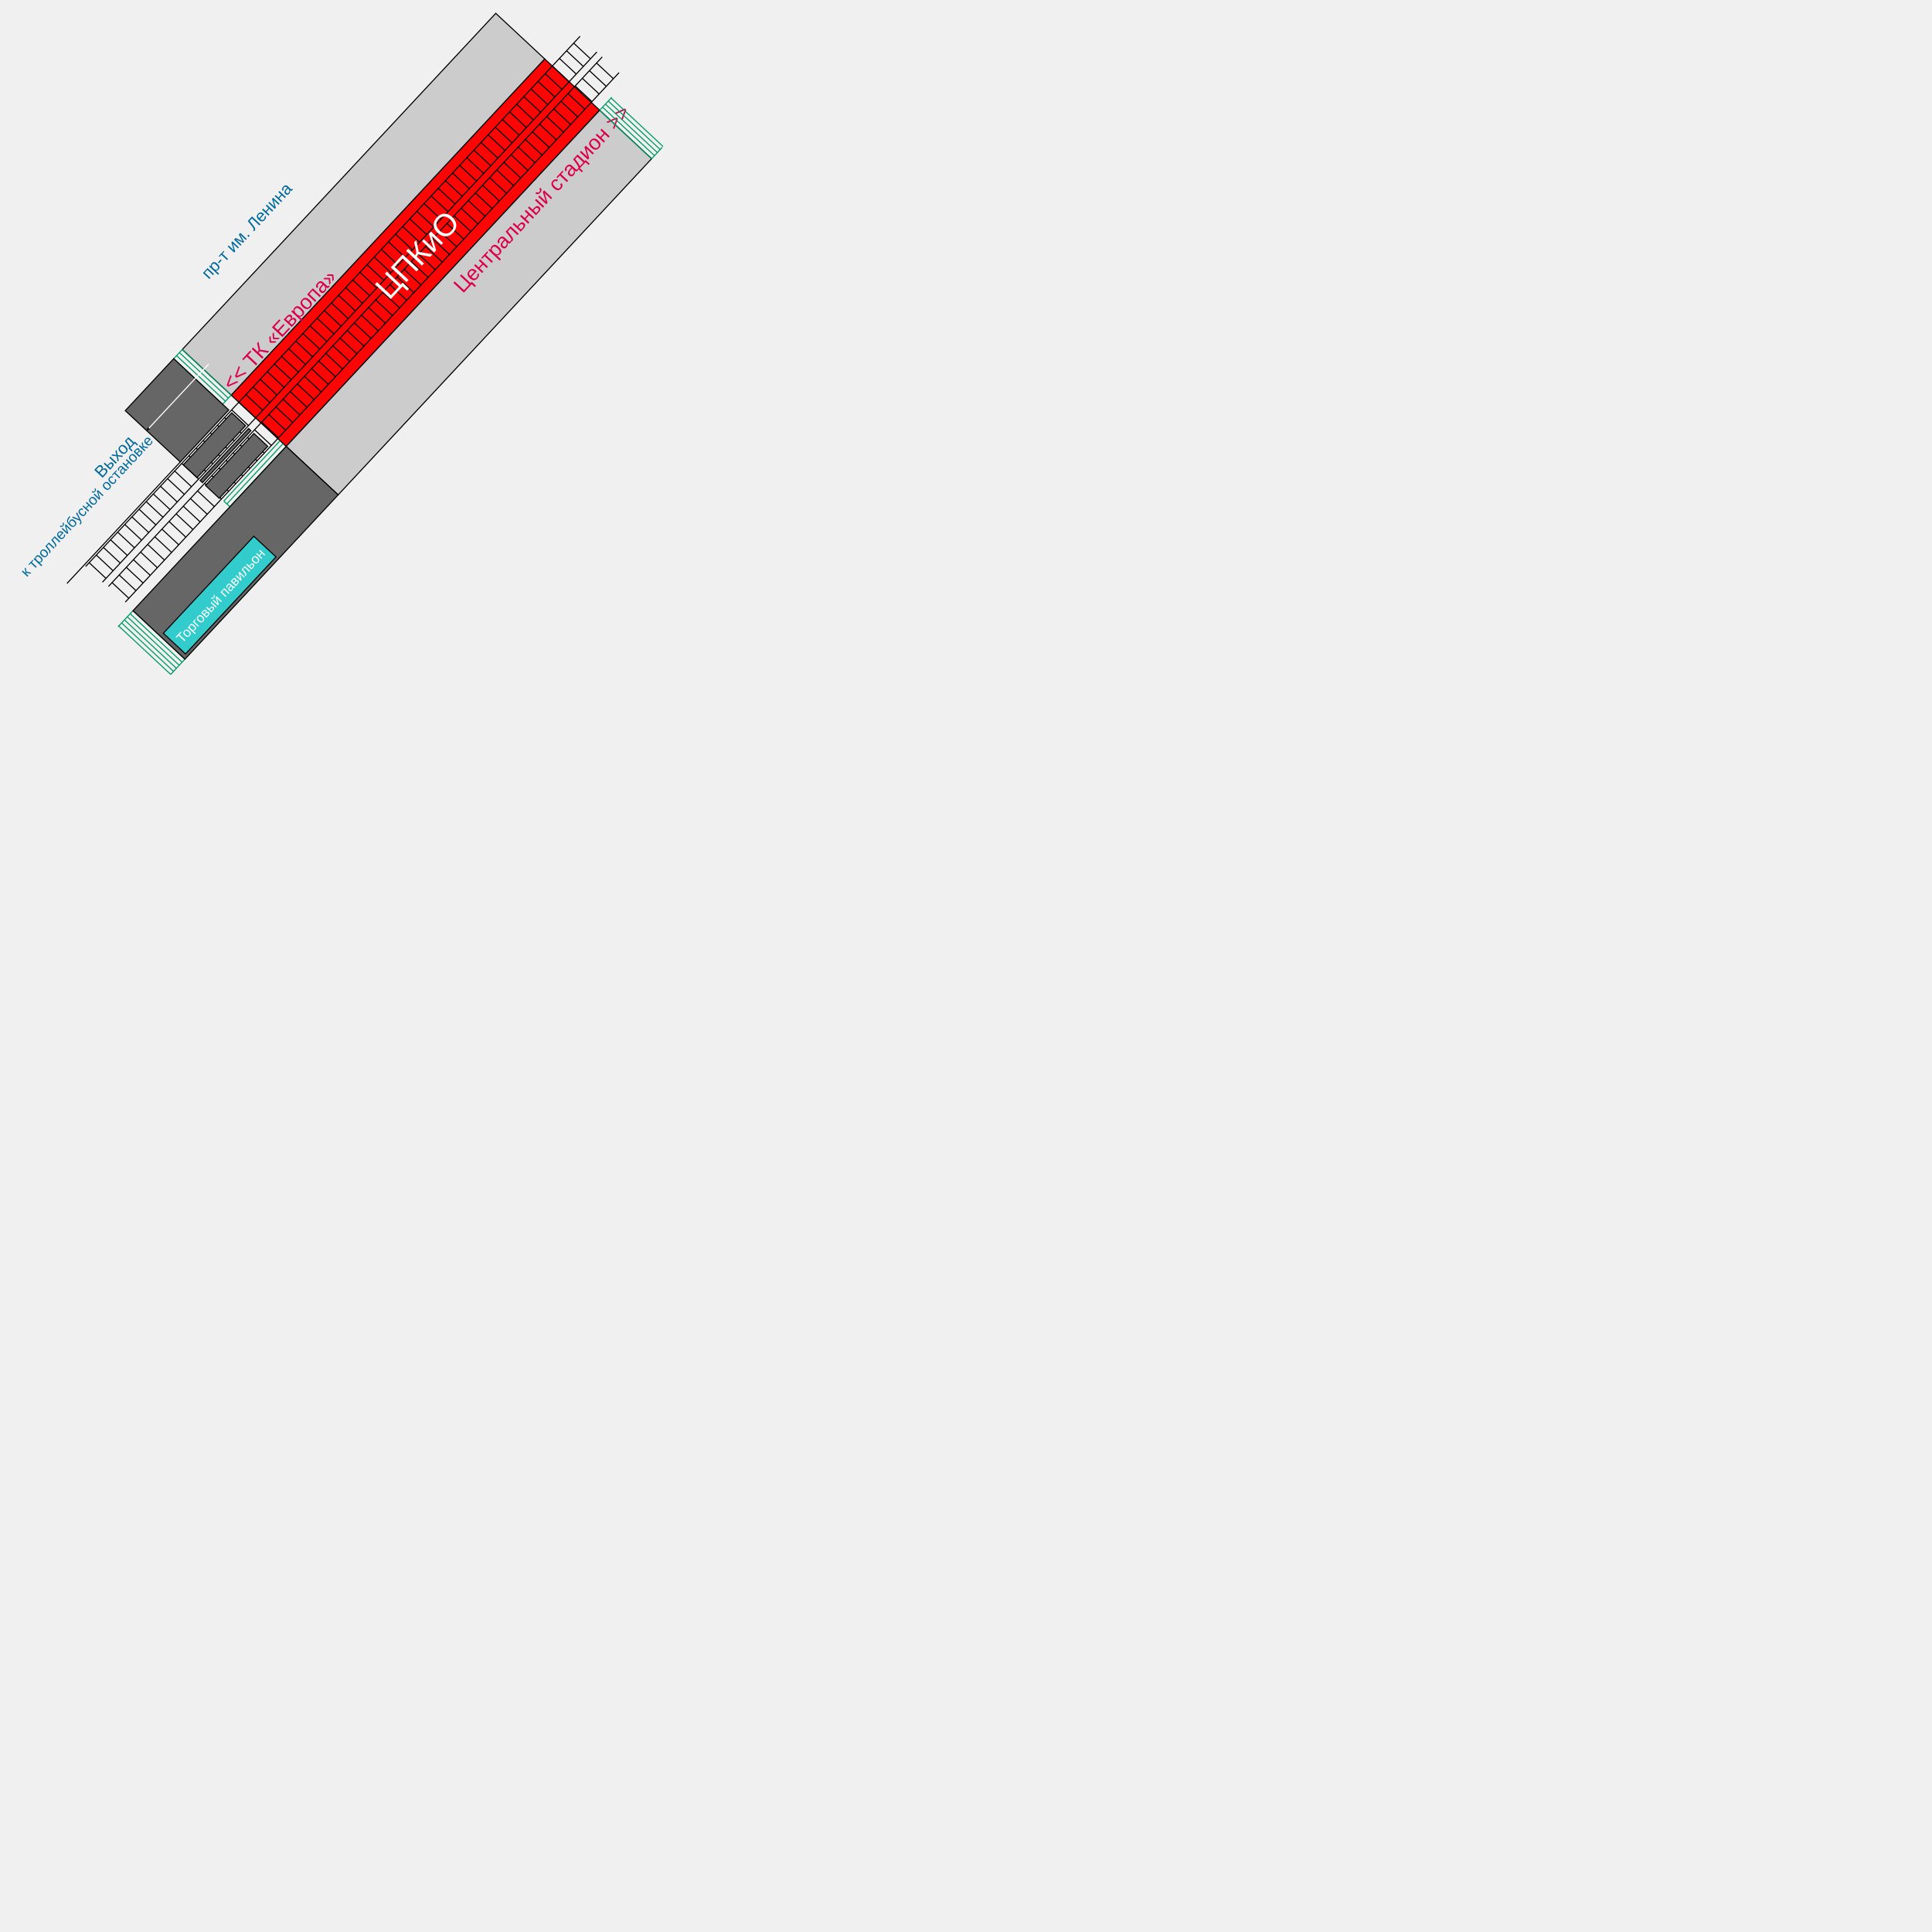
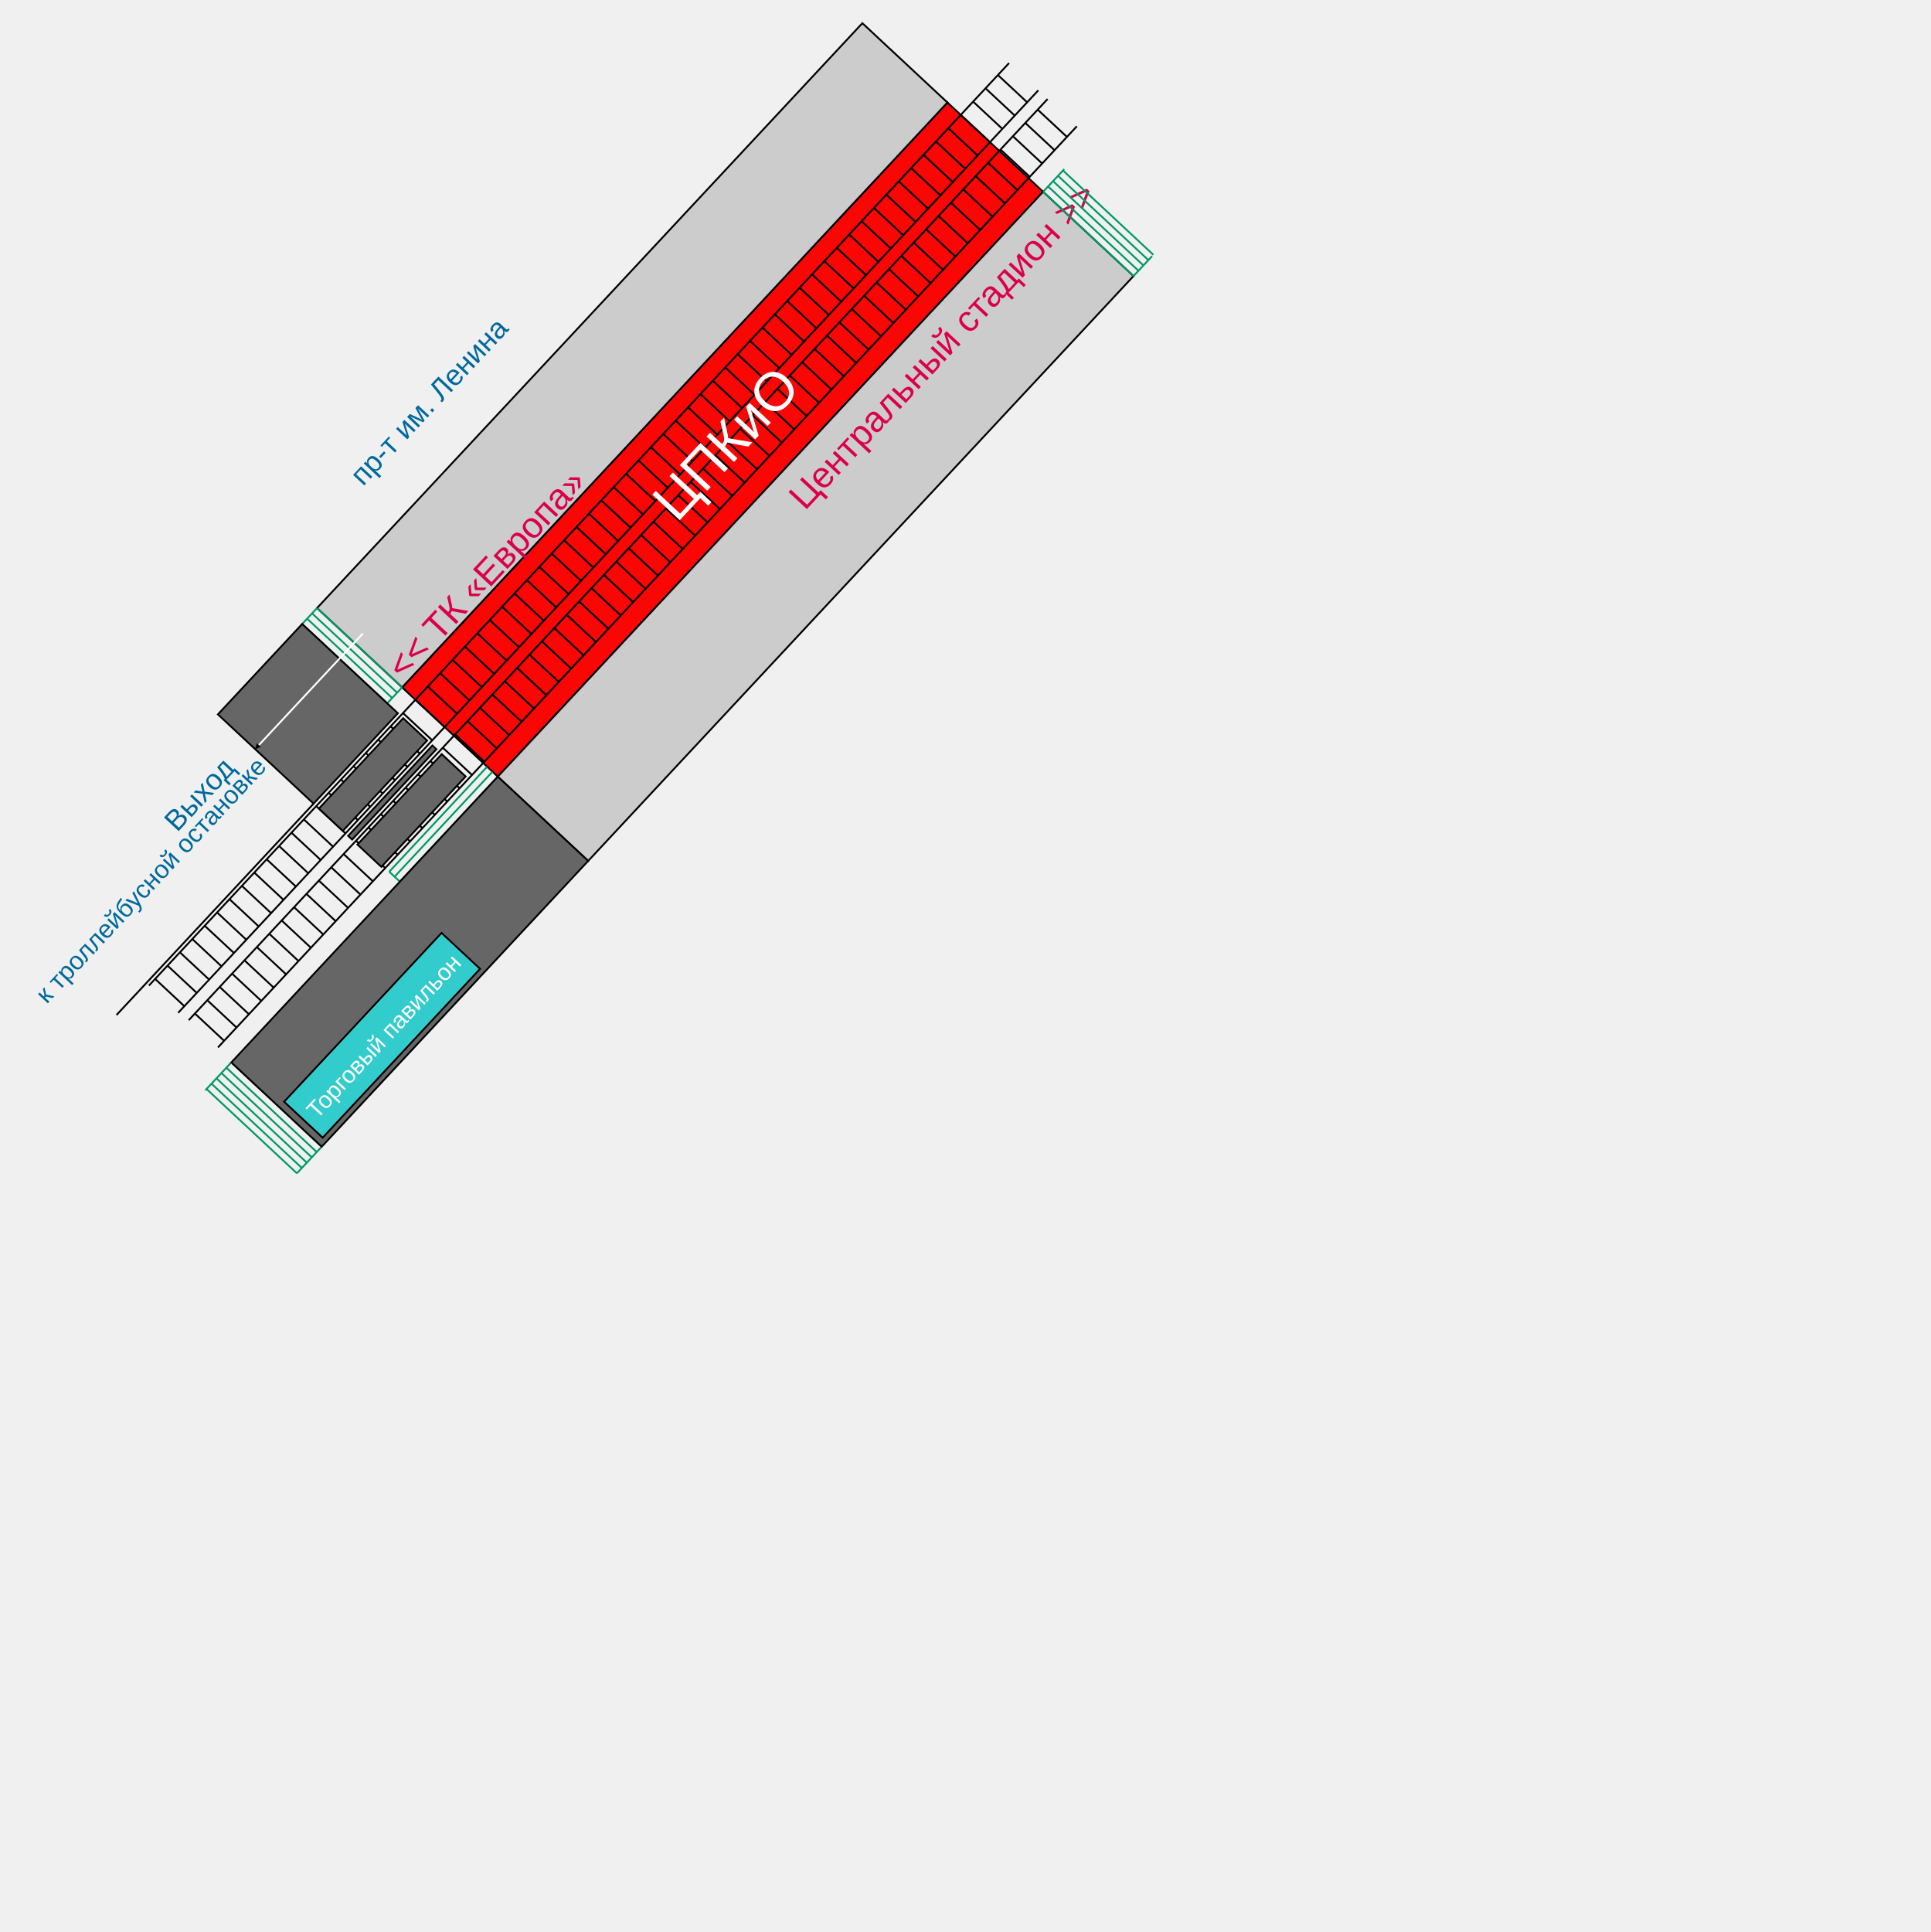
<svg xmlns="http://www.w3.org/2000/svg" baseProfile="full" height="100%" version="1.1" width="100%">
  <defs>
-     <marker id="id66" markerHeight="3" markerUnits="strokeWidth" markerWidth="4" orient="auto" refX="0" refY="5" viewBox="0,0,10,10">
+     <marker id="id534" markerHeight="3" markerUnits="strokeWidth" markerWidth="4" orient="auto" refX="0" refY="5" viewBox="0,0,10,10">
      <path d="M 0 0 L 10 5 L 0 10 z" />
    </marker>
  </defs>
-   <g transform="scale(0.5) rotate(-47.0,325,330)">
-     <rect fill="none" height="660" stroke="none" width="650" x="0" y="0" />
-     <polyline fill="none" points="-20,295 139,295" stroke="#000000" stroke-width="1" />
-     <polygon fill="#FB0505" points="659,359 219,359 219,287 659,287" stroke="#000000" stroke-width="1" />
-     <polygon fill="#CCCCCC" points="219,223 219,287 659,287 659,223" stroke="#000000" stroke-width="1" />
-     <polygon fill="#CCCCCC" points="219,359 659,359 659,427 219,427" stroke="#000000" stroke-width="1" />
-     <line stroke="#000000" stroke-width="1" x1="5" x2="698" y1="326" y2="326" />
-     <line stroke="#000000" stroke-width="1" x1="5" x2="698" y1="348" y2="348" />
-     <line stroke="#000000" stroke-width="1" x1="10" x2="10" y1="326.0" y2="348.0" />
-     <line stroke="#000000" stroke-width="1" x1="20" x2="20" y1="326.0" y2="348.0" />
-     <line stroke="#000000" stroke-width="1" x1="30" x2="30" y1="326.0" y2="348.0" />
-     <line stroke="#000000" stroke-width="1" x1="40" x2="40" y1="326.0" y2="348.0" />
-     <line stroke="#000000" stroke-width="1" x1="50" x2="50" y1="326.0" y2="348.0" />
-     <line stroke="#000000" stroke-width="1" x1="60" x2="60" y1="326.0" y2="348.0" />
-     <line stroke="#000000" stroke-width="1" x1="70" x2="70" y1="326.0" y2="348.0" />
-     <line stroke="#000000" stroke-width="1" x1="80" x2="80" y1="326.0" y2="348.0" />
-     <line stroke="#000000" stroke-width="1" x1="90" x2="90" y1="326.0" y2="348.0" />
-     <line stroke="#000000" stroke-width="1" x1="100" x2="100" y1="326.0" y2="348.0" />
-     <line stroke="#000000" stroke-width="1" x1="110" x2="110" y1="326.0" y2="348.0" />
-     <line stroke="#000000" stroke-width="1" x1="120" x2="120" y1="326.0" y2="348.0" />
-     <line stroke="#000000" stroke-width="1" x1="130" x2="130" y1="326.0" y2="348.0" />
-     <line stroke="#000000" stroke-width="1" x1="140" x2="140" y1="326.0" y2="348.0" />
-     <line stroke="#000000" stroke-width="1" x1="150" x2="150" y1="326.0" y2="348.0" />
-     <line stroke="#000000" stroke-width="1" x1="160" x2="160" y1="326.0" y2="348.0" />
-     <line stroke="#000000" stroke-width="1" x1="170" x2="170" y1="326.0" y2="348.0" />
-     <line stroke="#000000" stroke-width="1" x1="180" x2="180" y1="326.0" y2="348.0" />
-     <line stroke="#000000" stroke-width="1" x1="190" x2="190" y1="326.0" y2="348.0" />
-     <line stroke="#000000" stroke-width="1" x1="200" x2="200" y1="326.0" y2="348.0" />
-     <line stroke="#000000" stroke-width="1" x1="210" x2="210" y1="326.0" y2="348.0" />
-     <line stroke="#000000" stroke-width="1" x1="220" x2="220" y1="326.0" y2="348.0" />
-     <line stroke="#000000" stroke-width="1" x1="230" x2="230" y1="326.0" y2="348.0" />
-     <line stroke="#000000" stroke-width="1" x1="240" x2="240" y1="326.0" y2="348.0" />
-     <line stroke="#000000" stroke-width="1" x1="250" x2="250" y1="326.0" y2="348.0" />
-     <line stroke="#000000" stroke-width="1" x1="260" x2="260" y1="326.0" y2="348.0" />
-     <line stroke="#000000" stroke-width="1" x1="270" x2="270" y1="326.0" y2="348.0" />
-     <line stroke="#000000" stroke-width="1" x1="280" x2="280" y1="326.0" y2="348.0" />
-     <line stroke="#000000" stroke-width="1" x1="290" x2="290" y1="326.0" y2="348.0" />
-     <line stroke="#000000" stroke-width="1" x1="300" x2="300" y1="326.0" y2="348.0" />
-     <line stroke="#000000" stroke-width="1" x1="310" x2="310" y1="326.0" y2="348.0" />
-     <line stroke="#000000" stroke-width="1" x1="320" x2="320" y1="326.0" y2="348.0" />
-     <line stroke="#000000" stroke-width="1" x1="330" x2="330" y1="326.0" y2="348.0" />
-     <line stroke="#000000" stroke-width="1" x1="340" x2="340" y1="326.0" y2="348.0" />
-     <line stroke="#000000" stroke-width="1" x1="350" x2="350" y1="326.0" y2="348.0" />
-     <line stroke="#000000" stroke-width="1" x1="360" x2="360" y1="326.0" y2="348.0" />
-     <line stroke="#000000" stroke-width="1" x1="370" x2="370" y1="326.0" y2="348.0" />
-     <line stroke="#000000" stroke-width="1" x1="380" x2="380" y1="326.0" y2="348.0" />
-     <line stroke="#000000" stroke-width="1" x1="390" x2="390" y1="326.0" y2="348.0" />
-     <line stroke="#000000" stroke-width="1" x1="400" x2="400" y1="326.0" y2="348.0" />
-     <line stroke="#000000" stroke-width="1" x1="410" x2="410" y1="326.0" y2="348.0" />
-     <line stroke="#000000" stroke-width="1" x1="420" x2="420" y1="326.0" y2="348.0" />
-     <line stroke="#000000" stroke-width="1" x1="430" x2="430" y1="326.0" y2="348.0" />
-     <line stroke="#000000" stroke-width="1" x1="440" x2="440" y1="326.0" y2="348.0" />
-     <line stroke="#000000" stroke-width="1" x1="450" x2="450" y1="326.0" y2="348.0" />
-     <line stroke="#000000" stroke-width="1" x1="460" x2="460" y1="326.0" y2="348.0" />
-     <line stroke="#000000" stroke-width="1" x1="470" x2="470" y1="326.0" y2="348.0" />
-     <line stroke="#000000" stroke-width="1" x1="480" x2="480" y1="326.0" y2="348.0" />
-     <line stroke="#000000" stroke-width="1" x1="490" x2="490" y1="326.0" y2="348.0" />
-     <line stroke="#000000" stroke-width="1" x1="500" x2="500" y1="326.0" y2="348.0" />
-     <line stroke="#000000" stroke-width="1" x1="510" x2="510" y1="326.0" y2="348.0" />
-     <line stroke="#000000" stroke-width="1" x1="520" x2="520" y1="326.0" y2="348.0" />
-     <line stroke="#000000" stroke-width="1" x1="530" x2="530" y1="326.0" y2="348.0" />
-     <line stroke="#000000" stroke-width="1" x1="540" x2="540" y1="326.0" y2="348.0" />
-     <line stroke="#000000" stroke-width="1" x1="550" x2="550" y1="326.0" y2="348.0" />
-     <line stroke="#000000" stroke-width="1" x1="560" x2="560" y1="326.0" y2="348.0" />
-     <line stroke="#000000" stroke-width="1" x1="570" x2="570" y1="326.0" y2="348.0" />
-     <line stroke="#000000" stroke-width="1" x1="580" x2="580" y1="326.0" y2="348.0" />
-     <line stroke="#000000" stroke-width="1" x1="590" x2="590" y1="326.0" y2="348.0" />
-     <line stroke="#000000" stroke-width="1" x1="600" x2="600" y1="326.0" y2="348.0" />
-     <line stroke="#000000" stroke-width="1" x1="610" x2="610" y1="326.0" y2="348.0" />
-     <line stroke="#000000" stroke-width="1" x1="620" x2="620" y1="326.0" y2="348.0" />
-     <line stroke="#000000" stroke-width="1" x1="630" x2="630" y1="326.0" y2="348.0" />
-     <line stroke="#000000" stroke-width="1" x1="640" x2="640" y1="326.0" y2="348.0" />
-     <line stroke="#000000" stroke-width="1" x1="650" x2="650" y1="326.0" y2="348.0" />
-     <line stroke="#000000" stroke-width="1" x1="660" x2="660" y1="326.0" y2="348.0" />
-     <line stroke="#000000" stroke-width="1" x1="670" x2="670" y1="326.0" y2="348.0" />
-     <line stroke="#000000" stroke-width="1" x1="680" x2="680" y1="326.0" y2="348.0" />
-     <line stroke="#000000" stroke-width="1" x1="690" x2="690" y1="326.0" y2="348.0" />
-     <line stroke="#000000" stroke-width="1" x1="4" x2="698" y1="297" y2="297" />
-     <line stroke="#000000" stroke-width="1" x1="4" x2="698" y1="319" y2="319" />
-     <line stroke="#000000" stroke-width="1" x1="9" x2="9" y1="297.0" y2="319.0" />
-     <line stroke="#000000" stroke-width="1" x1="19" x2="19" y1="297.0" y2="319.0" />
-     <line stroke="#000000" stroke-width="1" x1="29" x2="29" y1="297.0" y2="319.0" />
-     <line stroke="#000000" stroke-width="1" x1="39" x2="39" y1="297.0" y2="319.0" />
-     <line stroke="#000000" stroke-width="1" x1="49" x2="49" y1="297.0" y2="319.0" />
-     <line stroke="#000000" stroke-width="1" x1="59" x2="59" y1="297.0" y2="319.0" />
-     <line stroke="#000000" stroke-width="1" x1="69" x2="69" y1="297.0" y2="319.0" />
-     <line stroke="#000000" stroke-width="1" x1="79" x2="79" y1="297.0" y2="319.0" />
-     <line stroke="#000000" stroke-width="1" x1="89" x2="89" y1="297.0" y2="319.0" />
-     <line stroke="#000000" stroke-width="1" x1="99" x2="99" y1="297.0" y2="319.0" />
-     <line stroke="#000000" stroke-width="1" x1="109" x2="109" y1="297.0" y2="319.0" />
-     <line stroke="#000000" stroke-width="1" x1="119" x2="119" y1="297.0" y2="319.0" />
-     <line stroke="#000000" stroke-width="1" x1="129" x2="129" y1="297.0" y2="319.0" />
-     <line stroke="#000000" stroke-width="1" x1="139" x2="139" y1="297.0" y2="319.0" />
-     <line stroke="#000000" stroke-width="1" x1="149" x2="149" y1="297.0" y2="319.0" />
-     <line stroke="#000000" stroke-width="1" x1="159" x2="159" y1="297.0" y2="319.0" />
-     <line stroke="#000000" stroke-width="1" x1="169" x2="169" y1="297.0" y2="319.0" />
-     <line stroke="#000000" stroke-width="1" x1="179" x2="179" y1="297.0" y2="319.0" />
-     <line stroke="#000000" stroke-width="1" x1="189" x2="189" y1="297.0" y2="319.0" />
-     <line stroke="#000000" stroke-width="1" x1="199" x2="199" y1="297.0" y2="319.0" />
-     <line stroke="#000000" stroke-width="1" x1="209" x2="209" y1="297.0" y2="319.0" />
-     <line stroke="#000000" stroke-width="1" x1="219" x2="219" y1="297.0" y2="319.0" />
-     <line stroke="#000000" stroke-width="1" x1="229" x2="229" y1="297.0" y2="319.0" />
-     <line stroke="#000000" stroke-width="1" x1="239" x2="239" y1="297.0" y2="319.0" />
-     <line stroke="#000000" stroke-width="1" x1="249" x2="249" y1="297.0" y2="319.0" />
-     <line stroke="#000000" stroke-width="1" x1="259" x2="259" y1="297.0" y2="319.0" />
-     <line stroke="#000000" stroke-width="1" x1="269" x2="269" y1="297.0" y2="319.0" />
-     <line stroke="#000000" stroke-width="1" x1="279" x2="279" y1="297.0" y2="319.0" />
-     <line stroke="#000000" stroke-width="1" x1="289" x2="289" y1="297.0" y2="319.0" />
-     <line stroke="#000000" stroke-width="1" x1="299" x2="299" y1="297.0" y2="319.0" />
-     <line stroke="#000000" stroke-width="1" x1="309" x2="309" y1="297.0" y2="319.0" />
-     <line stroke="#000000" stroke-width="1" x1="319" x2="319" y1="297.0" y2="319.0" />
-     <line stroke="#000000" stroke-width="1" x1="329" x2="329" y1="297.0" y2="319.0" />
-     <line stroke="#000000" stroke-width="1" x1="339" x2="339" y1="297.0" y2="319.0" />
-     <line stroke="#000000" stroke-width="1" x1="349" x2="349" y1="297.0" y2="319.0" />
-     <line stroke="#000000" stroke-width="1" x1="359" x2="359" y1="297.0" y2="319.0" />
-     <line stroke="#000000" stroke-width="1" x1="369" x2="369" y1="297.0" y2="319.0" />
-     <line stroke="#000000" stroke-width="1" x1="379" x2="379" y1="297.0" y2="319.0" />
-     <line stroke="#000000" stroke-width="1" x1="389" x2="389" y1="297.0" y2="319.0" />
-     <line stroke="#000000" stroke-width="1" x1="399" x2="399" y1="297.0" y2="319.0" />
-     <line stroke="#000000" stroke-width="1" x1="409" x2="409" y1="297.0" y2="319.0" />
-     <line stroke="#000000" stroke-width="1" x1="419" x2="419" y1="297.0" y2="319.0" />
-     <line stroke="#000000" stroke-width="1" x1="429" x2="429" y1="297.0" y2="319.0" />
-     <line stroke="#000000" stroke-width="1" x1="439" x2="439" y1="297.0" y2="319.0" />
-     <line stroke="#000000" stroke-width="1" x1="449" x2="449" y1="297.0" y2="319.0" />
-     <line stroke="#000000" stroke-width="1" x1="459" x2="459" y1="297.0" y2="319.0" />
-     <line stroke="#000000" stroke-width="1" x1="469" x2="469" y1="297.0" y2="319.0" />
-     <line stroke="#000000" stroke-width="1" x1="479" x2="479" y1="297.0" y2="319.0" />
-     <line stroke="#000000" stroke-width="1" x1="489" x2="489" y1="297.0" y2="319.0" />
-     <line stroke="#000000" stroke-width="1" x1="499" x2="499" y1="297.0" y2="319.0" />
-     <line stroke="#000000" stroke-width="1" x1="509" x2="509" y1="297.0" y2="319.0" />
-     <line stroke="#000000" stroke-width="1" x1="519" x2="519" y1="297.0" y2="319.0" />
-     <line stroke="#000000" stroke-width="1" x1="529" x2="529" y1="297.0" y2="319.0" />
-     <line stroke="#000000" stroke-width="1" x1="539" x2="539" y1="297.0" y2="319.0" />
-     <line stroke="#000000" stroke-width="1" x1="549" x2="549" y1="297.0" y2="319.0" />
-     <line stroke="#000000" stroke-width="1" x1="559" x2="559" y1="297.0" y2="319.0" />
-     <line stroke="#000000" stroke-width="1" x1="569" x2="569" y1="297.0" y2="319.0" />
-     <line stroke="#000000" stroke-width="1" x1="579" x2="579" y1="297.0" y2="319.0" />
-     <line stroke="#000000" stroke-width="1" x1="589" x2="589" y1="297.0" y2="319.0" />
-     <line stroke="#000000" stroke-width="1" x1="599" x2="599" y1="297.0" y2="319.0" />
-     <line stroke="#000000" stroke-width="1" x1="609" x2="609" y1="297.0" y2="319.0" />
-     <line stroke="#000000" stroke-width="1" x1="619" x2="619" y1="297.0" y2="319.0" />
-     <line stroke="#000000" stroke-width="1" x1="629" x2="629" y1="297.0" y2="319.0" />
-     <line stroke="#000000" stroke-width="1" x1="639" x2="639" y1="297.0" y2="319.0" />
-     <line stroke="#000000" stroke-width="1" x1="649" x2="649" y1="297.0" y2="319.0" />
-     <line stroke="#000000" stroke-width="1" x1="659" x2="659" y1="297.0" y2="319.0" />
-     <line stroke="#000000" stroke-width="1" x1="669" x2="669" y1="297.0" y2="319.0" />
-     <line stroke="#000000" stroke-width="1" x1="679" x2="679" y1="297.0" y2="319.0" />
-     <line stroke="#000000" stroke-width="1" x1="689" x2="689" y1="297.0" y2="319.0" />
-     <text fill="#DC004B" font-family="Arial" font-size="20" stroke="none" x="441" y="383.0">Центральный стадион &gt;&gt;</text>
-     <text fill="#DC004B" font-family="Arial" font-size="20" stroke="none" x="222" y="285.0">&lt;&lt; ТК «Европа»</text>
-     <text fill="#FFFFFF" font-family="Arial" font-size="30" stroke="none" x="388" y="336.0">ЦПКиО</text>
-     <line stroke="#009966" stroke-width="1" x1="219" x2="219" y1="223" y2="287" />
-     <line stroke="#009966" stroke-width="1" x1="215" x2="215" y1="223" y2="287" />
-     <line stroke="#009966" stroke-width="1" x1="211" x2="211" y1="223" y2="287" />
-     <line stroke="#009966" stroke-width="1" x1="207" x2="207" y1="223" y2="287" />
-     <line stroke="#009966" stroke-width="1" x1="219" x2="140" y1="359" y2="359" />
-     <line stroke="#009966" stroke-width="1" x1="219" x2="140" y1="355" y2="355" />
-     <line stroke="#009966" stroke-width="1" x1="219" x2="140" y1="351" y2="351" />
-     <line stroke="#009966" stroke-width="1" x1="4" x2="4" y1="359" y2="427" />
-     <line stroke="#009966" stroke-width="1" x1="0" x2="0" y1="359" y2="427" />
-     <line stroke="#009966" stroke-width="1" x1="-4" x2="-4" y1="359" y2="427" />
-     <line stroke="#009966" stroke-width="1" x1="-8" x2="-8" y1="359" y2="427" />
-     <line stroke="#009966" stroke-width="1" x1="-12" x2="-12" y1="359" y2="427" />
-     <line stroke="#009966" stroke-width="1" x1="-16" x2="-16" y1="359" y2="427" />
-     <line stroke="#009966" stroke-width="1" x1="659" x2="659" y1="359" y2="427" />
-     <line stroke="#009966" stroke-width="1" x1="663" x2="663" y1="359" y2="427" />
-     <line stroke="#009966" stroke-width="1" x1="667" x2="667" y1="359" y2="427" />
-     <line stroke="#009966" stroke-width="1" x1="671" x2="671" y1="359" y2="427" />
-     <line stroke="#009966" stroke-width="1" x1="675" x2="675" y1="359" y2="427" />
-     <polyline fill="none" points="207,223 219,223" stroke="#009966" stroke-width="1" />
-     <polyline fill="none" points="207,287 219,287" stroke="#009966" stroke-width="1" />
-     <polyline fill="none" points="140,359 140,351" stroke="#009966" stroke-width="1" />
-     <polyline fill="none" points="-17,359 4,359" stroke="#009966" stroke-width="1" />
-     <polyline fill="none" points="-16,427 4,427" stroke="#009966" stroke-width="1" />
-     <polyline fill="none" points="659,359 676,359" stroke="#009966" stroke-width="1" />
-     <polyline fill="none" points="659,427 674,427" stroke="#009966" stroke-width="1" />
-     <polygon fill="#666666" points="207,295 139,295 139,223 207,223" stroke="#000000" stroke-width="1" />
-     <polygon fill="#666666" points="207,299 139,299 139,317 207,317" stroke="#000000" stroke-width="1" />
-     <polygon fill="#666666" points="207,324 139,324 139,321 207,321" stroke="#000000" stroke-width="1" />
-     <polygon fill="#666666" points="207,328 207,346 139,346 139,328" stroke="#000000" stroke-width="1" />
-     <polygon fill="#666666" points="219,427 219,359 4,359 4,427" stroke="#000000" stroke-width="1" />
-     <polygon fill="#33CCCC" points="8,395 8,424 135,424 135,395" stroke="#000000" stroke-width="1" />
-     <text fill="#00699C" font-family="Arial" font-size="16" stroke="none" x="285" y="196.0">пр-т им. Ленина</text>
-     <text fill="#00699C" font-family="Arial" font-size="16" stroke="none" x="76" y="251.0">Выход</text>
-     <text fill="#00699C" font-family="Arial" font-size="14" stroke="none" x="-42" y="263.0">к троллейбусной остановке</text>
-     <polyline fill="none" marker-end="url(#id66)" points="226,251 142,251" stroke="#FFFFFF" stroke-width="1" />
-     <text fill="#FFFFFF" font-family="Arial" font-size="13" stroke="none" x="13" y="415.0">Торговый павильон</text>
+   <g>
+     <rect fill="none" height="660" stroke="none" stroke-width="0" width="650" x="0" y="0" />
+     <g transform="rotate(-47.0,325,330)">
+       <polyline fill="none" points="-20,295 139,295" stroke="#000000" stroke-width="1" />
+       <polygon fill="#fb0505" points="659,359 219,359 219,287 659,287" stroke="#000000" stroke-width="1" />
+       <polygon fill="#cccccc" points="219,223 219,287 659,287 659,223" stroke="#000000" stroke-width="1" />
+       <polygon fill="#cccccc" points="219,359 659,359 659,427 219,427" stroke="#000000" stroke-width="1" />
+       <line stroke="#000000" stroke-width="1" x1="5" x2="698" y1="326" y2="326" />
+       <line stroke="#000000" stroke-width="1" x1="5" x2="698" y1="348" y2="348" />
+       <line stroke="#000000" stroke-width="1" x1="10" x2="10" y1="326.0" y2="348.0" />
+       <line stroke="#000000" stroke-width="1" x1="20" x2="20" y1="326.0" y2="348.0" />
+       <line stroke="#000000" stroke-width="1" x1="30" x2="30" y1="326.0" y2="348.0" />
+       <line stroke="#000000" stroke-width="1" x1="40" x2="40" y1="326.0" y2="348.0" />
+       <line stroke="#000000" stroke-width="1" x1="50" x2="50" y1="326.0" y2="348.0" />
+       <line stroke="#000000" stroke-width="1" x1="60" x2="60" y1="326.0" y2="348.0" />
+       <line stroke="#000000" stroke-width="1" x1="70" x2="70" y1="326.0" y2="348.0" />
+       <line stroke="#000000" stroke-width="1" x1="80" x2="80" y1="326.0" y2="348.0" />
+       <line stroke="#000000" stroke-width="1" x1="90" x2="90" y1="326.0" y2="348.0" />
+       <line stroke="#000000" stroke-width="1" x1="100" x2="100" y1="326.0" y2="348.0" />
+       <line stroke="#000000" stroke-width="1" x1="110" x2="110" y1="326.0" y2="348.0" />
+       <line stroke="#000000" stroke-width="1" x1="120" x2="120" y1="326.0" y2="348.0" />
+       <line stroke="#000000" stroke-width="1" x1="130" x2="130" y1="326.0" y2="348.0" />
+       <line stroke="#000000" stroke-width="1" x1="140" x2="140" y1="326.0" y2="348.0" />
+       <line stroke="#000000" stroke-width="1" x1="150" x2="150" y1="326.0" y2="348.0" />
+       <line stroke="#000000" stroke-width="1" x1="160" x2="160" y1="326.0" y2="348.0" />
+       <line stroke="#000000" stroke-width="1" x1="170" x2="170" y1="326.0" y2="348.0" />
+       <line stroke="#000000" stroke-width="1" x1="180" x2="180" y1="326.0" y2="348.0" />
+       <line stroke="#000000" stroke-width="1" x1="190" x2="190" y1="326.0" y2="348.0" />
+       <line stroke="#000000" stroke-width="1" x1="200" x2="200" y1="326.0" y2="348.0" />
+       <line stroke="#000000" stroke-width="1" x1="210" x2="210" y1="326.0" y2="348.0" />
+       <line stroke="#000000" stroke-width="1" x1="220" x2="220" y1="326.0" y2="348.0" />
+       <line stroke="#000000" stroke-width="1" x1="230" x2="230" y1="326.0" y2="348.0" />
+       <line stroke="#000000" stroke-width="1" x1="240" x2="240" y1="326.0" y2="348.0" />
+       <line stroke="#000000" stroke-width="1" x1="250" x2="250" y1="326.0" y2="348.0" />
+       <line stroke="#000000" stroke-width="1" x1="260" x2="260" y1="326.0" y2="348.0" />
+       <line stroke="#000000" stroke-width="1" x1="270" x2="270" y1="326.0" y2="348.0" />
+       <line stroke="#000000" stroke-width="1" x1="280" x2="280" y1="326.0" y2="348.0" />
+       <line stroke="#000000" stroke-width="1" x1="290" x2="290" y1="326.0" y2="348.0" />
+       <line stroke="#000000" stroke-width="1" x1="300" x2="300" y1="326.0" y2="348.0" />
+       <line stroke="#000000" stroke-width="1" x1="310" x2="310" y1="326.0" y2="348.0" />
+       <line stroke="#000000" stroke-width="1" x1="320" x2="320" y1="326.0" y2="348.0" />
+       <line stroke="#000000" stroke-width="1" x1="330" x2="330" y1="326.0" y2="348.0" />
+       <line stroke="#000000" stroke-width="1" x1="340" x2="340" y1="326.0" y2="348.0" />
+       <line stroke="#000000" stroke-width="1" x1="350" x2="350" y1="326.0" y2="348.0" />
+       <line stroke="#000000" stroke-width="1" x1="360" x2="360" y1="326.0" y2="348.0" />
+       <line stroke="#000000" stroke-width="1" x1="370" x2="370" y1="326.0" y2="348.0" />
+       <line stroke="#000000" stroke-width="1" x1="380" x2="380" y1="326.0" y2="348.0" />
+       <line stroke="#000000" stroke-width="1" x1="390" x2="390" y1="326.0" y2="348.0" />
+       <line stroke="#000000" stroke-width="1" x1="400" x2="400" y1="326.0" y2="348.0" />
+       <line stroke="#000000" stroke-width="1" x1="410" x2="410" y1="326.0" y2="348.0" />
+       <line stroke="#000000" stroke-width="1" x1="420" x2="420" y1="326.0" y2="348.0" />
+       <line stroke="#000000" stroke-width="1" x1="430" x2="430" y1="326.0" y2="348.0" />
+       <line stroke="#000000" stroke-width="1" x1="440" x2="440" y1="326.0" y2="348.0" />
+       <line stroke="#000000" stroke-width="1" x1="450" x2="450" y1="326.0" y2="348.0" />
+       <line stroke="#000000" stroke-width="1" x1="460" x2="460" y1="326.0" y2="348.0" />
+       <line stroke="#000000" stroke-width="1" x1="470" x2="470" y1="326.0" y2="348.0" />
+       <line stroke="#000000" stroke-width="1" x1="480" x2="480" y1="326.0" y2="348.0" />
+       <line stroke="#000000" stroke-width="1" x1="490" x2="490" y1="326.0" y2="348.0" />
+       <line stroke="#000000" stroke-width="1" x1="500" x2="500" y1="326.0" y2="348.0" />
+       <line stroke="#000000" stroke-width="1" x1="510" x2="510" y1="326.0" y2="348.0" />
+       <line stroke="#000000" stroke-width="1" x1="520" x2="520" y1="326.0" y2="348.0" />
+       <line stroke="#000000" stroke-width="1" x1="530" x2="530" y1="326.0" y2="348.0" />
+       <line stroke="#000000" stroke-width="1" x1="540" x2="540" y1="326.0" y2="348.0" />
+       <line stroke="#000000" stroke-width="1" x1="550" x2="550" y1="326.0" y2="348.0" />
+       <line stroke="#000000" stroke-width="1" x1="560" x2="560" y1="326.0" y2="348.0" />
+       <line stroke="#000000" stroke-width="1" x1="570" x2="570" y1="326.0" y2="348.0" />
+       <line stroke="#000000" stroke-width="1" x1="580" x2="580" y1="326.0" y2="348.0" />
+       <line stroke="#000000" stroke-width="1" x1="590" x2="590" y1="326.0" y2="348.0" />
+       <line stroke="#000000" stroke-width="1" x1="600" x2="600" y1="326.0" y2="348.0" />
+       <line stroke="#000000" stroke-width="1" x1="610" x2="610" y1="326.0" y2="348.0" />
+       <line stroke="#000000" stroke-width="1" x1="620" x2="620" y1="326.0" y2="348.0" />
+       <line stroke="#000000" stroke-width="1" x1="630" x2="630" y1="326.0" y2="348.0" />
+       <line stroke="#000000" stroke-width="1" x1="640" x2="640" y1="326.0" y2="348.0" />
+       <line stroke="#000000" stroke-width="1" x1="650" x2="650" y1="326.0" y2="348.0" />
+       <line stroke="#000000" stroke-width="1" x1="660" x2="660" y1="326.0" y2="348.0" />
+       <line stroke="#000000" stroke-width="1" x1="670" x2="670" y1="326.0" y2="348.0" />
+       <line stroke="#000000" stroke-width="1" x1="680" x2="680" y1="326.0" y2="348.0" />
+       <line stroke="#000000" stroke-width="1" x1="690" x2="690" y1="326.0" y2="348.0" />
+       <line stroke="#000000" stroke-width="1" x1="4" x2="698" y1="297" y2="297" />
+       <line stroke="#000000" stroke-width="1" x1="4" x2="698" y1="319" y2="319" />
+       <line stroke="#000000" stroke-width="1" x1="9" x2="9" y1="297.0" y2="319.0" />
+       <line stroke="#000000" stroke-width="1" x1="19" x2="19" y1="297.0" y2="319.0" />
+       <line stroke="#000000" stroke-width="1" x1="29" x2="29" y1="297.0" y2="319.0" />
+       <line stroke="#000000" stroke-width="1" x1="39" x2="39" y1="297.0" y2="319.0" />
+       <line stroke="#000000" stroke-width="1" x1="49" x2="49" y1="297.0" y2="319.0" />
+       <line stroke="#000000" stroke-width="1" x1="59" x2="59" y1="297.0" y2="319.0" />
+       <line stroke="#000000" stroke-width="1" x1="69" x2="69" y1="297.0" y2="319.0" />
+       <line stroke="#000000" stroke-width="1" x1="79" x2="79" y1="297.0" y2="319.0" />
+       <line stroke="#000000" stroke-width="1" x1="89" x2="89" y1="297.0" y2="319.0" />
+       <line stroke="#000000" stroke-width="1" x1="99" x2="99" y1="297.0" y2="319.0" />
+       <line stroke="#000000" stroke-width="1" x1="109" x2="109" y1="297.0" y2="319.0" />
+       <line stroke="#000000" stroke-width="1" x1="119" x2="119" y1="297.0" y2="319.0" />
+       <line stroke="#000000" stroke-width="1" x1="129" x2="129" y1="297.0" y2="319.0" />
+       <line stroke="#000000" stroke-width="1" x1="139" x2="139" y1="297.0" y2="319.0" />
+       <line stroke="#000000" stroke-width="1" x1="149" x2="149" y1="297.0" y2="319.0" />
+       <line stroke="#000000" stroke-width="1" x1="159" x2="159" y1="297.0" y2="319.0" />
+       <line stroke="#000000" stroke-width="1" x1="169" x2="169" y1="297.0" y2="319.0" />
+       <line stroke="#000000" stroke-width="1" x1="179" x2="179" y1="297.0" y2="319.0" />
+       <line stroke="#000000" stroke-width="1" x1="189" x2="189" y1="297.0" y2="319.0" />
+       <line stroke="#000000" stroke-width="1" x1="199" x2="199" y1="297.0" y2="319.0" />
+       <line stroke="#000000" stroke-width="1" x1="209" x2="209" y1="297.0" y2="319.0" />
+       <line stroke="#000000" stroke-width="1" x1="219" x2="219" y1="297.0" y2="319.0" />
+       <line stroke="#000000" stroke-width="1" x1="229" x2="229" y1="297.0" y2="319.0" />
+       <line stroke="#000000" stroke-width="1" x1="239" x2="239" y1="297.0" y2="319.0" />
+       <line stroke="#000000" stroke-width="1" x1="249" x2="249" y1="297.0" y2="319.0" />
+       <line stroke="#000000" stroke-width="1" x1="259" x2="259" y1="297.0" y2="319.0" />
+       <line stroke="#000000" stroke-width="1" x1="269" x2="269" y1="297.0" y2="319.0" />
+       <line stroke="#000000" stroke-width="1" x1="279" x2="279" y1="297.0" y2="319.0" />
+       <line stroke="#000000" stroke-width="1" x1="289" x2="289" y1="297.0" y2="319.0" />
+       <line stroke="#000000" stroke-width="1" x1="299" x2="299" y1="297.0" y2="319.0" />
+       <line stroke="#000000" stroke-width="1" x1="309" x2="309" y1="297.0" y2="319.0" />
+       <line stroke="#000000" stroke-width="1" x1="319" x2="319" y1="297.0" y2="319.0" />
+       <line stroke="#000000" stroke-width="1" x1="329" x2="329" y1="297.0" y2="319.0" />
+       <line stroke="#000000" stroke-width="1" x1="339" x2="339" y1="297.0" y2="319.0" />
+       <line stroke="#000000" stroke-width="1" x1="349" x2="349" y1="297.0" y2="319.0" />
+       <line stroke="#000000" stroke-width="1" x1="359" x2="359" y1="297.0" y2="319.0" />
+       <line stroke="#000000" stroke-width="1" x1="369" x2="369" y1="297.0" y2="319.0" />
+       <line stroke="#000000" stroke-width="1" x1="379" x2="379" y1="297.0" y2="319.0" />
+       <line stroke="#000000" stroke-width="1" x1="389" x2="389" y1="297.0" y2="319.0" />
+       <line stroke="#000000" stroke-width="1" x1="399" x2="399" y1="297.0" y2="319.0" />
+       <line stroke="#000000" stroke-width="1" x1="409" x2="409" y1="297.0" y2="319.0" />
+       <line stroke="#000000" stroke-width="1" x1="419" x2="419" y1="297.0" y2="319.0" />
+       <line stroke="#000000" stroke-width="1" x1="429" x2="429" y1="297.0" y2="319.0" />
+       <line stroke="#000000" stroke-width="1" x1="439" x2="439" y1="297.0" y2="319.0" />
+       <line stroke="#000000" stroke-width="1" x1="449" x2="449" y1="297.0" y2="319.0" />
+       <line stroke="#000000" stroke-width="1" x1="459" x2="459" y1="297.0" y2="319.0" />
+       <line stroke="#000000" stroke-width="1" x1="469" x2="469" y1="297.0" y2="319.0" />
+       <line stroke="#000000" stroke-width="1" x1="479" x2="479" y1="297.0" y2="319.0" />
+       <line stroke="#000000" stroke-width="1" x1="489" x2="489" y1="297.0" y2="319.0" />
+       <line stroke="#000000" stroke-width="1" x1="499" x2="499" y1="297.0" y2="319.0" />
+       <line stroke="#000000" stroke-width="1" x1="509" x2="509" y1="297.0" y2="319.0" />
+       <line stroke="#000000" stroke-width="1" x1="519" x2="519" y1="297.0" y2="319.0" />
+       <line stroke="#000000" stroke-width="1" x1="529" x2="529" y1="297.0" y2="319.0" />
+       <line stroke="#000000" stroke-width="1" x1="539" x2="539" y1="297.0" y2="319.0" />
+       <line stroke="#000000" stroke-width="1" x1="549" x2="549" y1="297.0" y2="319.0" />
+       <line stroke="#000000" stroke-width="1" x1="559" x2="559" y1="297.0" y2="319.0" />
+       <line stroke="#000000" stroke-width="1" x1="569" x2="569" y1="297.0" y2="319.0" />
+       <line stroke="#000000" stroke-width="1" x1="579" x2="579" y1="297.0" y2="319.0" />
+       <line stroke="#000000" stroke-width="1" x1="589" x2="589" y1="297.0" y2="319.0" />
+       <line stroke="#000000" stroke-width="1" x1="599" x2="599" y1="297.0" y2="319.0" />
+       <line stroke="#000000" stroke-width="1" x1="609" x2="609" y1="297.0" y2="319.0" />
+       <line stroke="#000000" stroke-width="1" x1="619" x2="619" y1="297.0" y2="319.0" />
+       <line stroke="#000000" stroke-width="1" x1="629" x2="629" y1="297.0" y2="319.0" />
+       <line stroke="#000000" stroke-width="1" x1="639" x2="639" y1="297.0" y2="319.0" />
+       <line stroke="#000000" stroke-width="1" x1="649" x2="649" y1="297.0" y2="319.0" />
+       <line stroke="#000000" stroke-width="1" x1="659" x2="659" y1="297.0" y2="319.0" />
+       <line stroke="#000000" stroke-width="1" x1="669" x2="669" y1="297.0" y2="319.0" />
+       <line stroke="#000000" stroke-width="1" x1="679" x2="679" y1="297.0" y2="319.0" />
+       <line stroke="#000000" stroke-width="1" x1="689" x2="689" y1="297.0" y2="319.0" />
+       <text fill="#dc004b" font-family="Arial" font-size="20" stroke="none" stroke-width="0" x="441" y="383.0">Центральный стадион &gt;&gt;</text>
+       <text fill="#dc004b" font-family="Arial" font-size="20" stroke="none" stroke-width="0" x="222" y="285.0">&lt;&lt; ТК «Европа»</text>
+       <text fill="#ffffff" font-family="Arial" font-size="30" stroke="none" stroke-width="0" x="388" y="336.0">ЦПКиО</text>
+       <line stroke="#009966" stroke-width="1" x1="219" x2="219" y1="223" y2="287" />
+       <line stroke="#009966" stroke-width="1" x1="215" x2="215" y1="223" y2="287" />
+       <line stroke="#009966" stroke-width="1" x1="211" x2="211" y1="223" y2="287" />
+       <line stroke="#009966" stroke-width="1" x1="207" x2="207" y1="223" y2="287" />
+       <line stroke="#009966" stroke-width="1" x1="219" x2="140" y1="359" y2="359" />
+       <line stroke="#009966" stroke-width="1" x1="219" x2="140" y1="355" y2="355" />
+       <line stroke="#009966" stroke-width="1" x1="219" x2="140" y1="351" y2="351" />
+       <line stroke="#009966" stroke-width="1" x1="4" x2="4" y1="359" y2="427" />
+       <line stroke="#009966" stroke-width="1" x1="0" x2="0" y1="359" y2="427" />
+       <line stroke="#009966" stroke-width="1" x1="-4" x2="-4" y1="359" y2="427" />
+       <line stroke="#009966" stroke-width="1" x1="-8" x2="-8" y1="359" y2="427" />
+       <line stroke="#009966" stroke-width="1" x1="-12" x2="-12" y1="359" y2="427" />
+       <line stroke="#009966" stroke-width="1" x1="-16" x2="-16" y1="359" y2="427" />
+       <line stroke="#009966" stroke-width="1" x1="659" x2="659" y1="359" y2="427" />
+       <line stroke="#009966" stroke-width="1" x1="663" x2="663" y1="359" y2="427" />
+       <line stroke="#009966" stroke-width="1" x1="667" x2="667" y1="359" y2="427" />
+       <line stroke="#009966" stroke-width="1" x1="671" x2="671" y1="359" y2="427" />
+       <line stroke="#009966" stroke-width="1" x1="675" x2="675" y1="359" y2="427" />
+       <polyline fill="none" points="207,223 219,223" stroke="#009966" stroke-width="1" />
+       <polyline fill="none" points="207,287 219,287" stroke="#009966" stroke-width="1" />
+       <polyline fill="none" points="140,359 140,351" stroke="#009966" stroke-width="1" />
+       <polyline fill="none" points="-17,359 4,359" stroke="#009966" stroke-width="1" />
+       <polyline fill="none" points="-16,427 4,427" stroke="#009966" stroke-width="1" />
+       <polyline fill="none" points="659,359 676,359" stroke="#009966" stroke-width="1" />
+       <polyline fill="none" points="659,427 674,427" stroke="#009966" stroke-width="1" />
+       <polygon fill="#666666" points="207,295 139,295 139,223 207,223" stroke="#000000" stroke-width="1" />
+       <polygon fill="#666666" points="207,299 139,299 139,317 207,317" stroke="#000000" stroke-width="1" />
+       <polygon fill="#666666" points="207,324 139,324 139,321 207,321" stroke="#000000" stroke-width="1" />
+       <polygon fill="#666666" points="207,328 207,346 139,346 139,328" stroke="#000000" stroke-width="1" />
+       <polygon fill="#666666" points="219,427 219,359 4,359 4,427" stroke="#000000" stroke-width="1" />
+       <polygon fill="#33cccc" points="8,395 8,424 135,424 135,395" stroke="#000000" stroke-width="1" />
+       <text fill="#00699c" font-family="Arial" font-size="16" stroke="none" stroke-width="0" x="285" y="196.0">пр-т им. Ленина</text>
+       <text fill="#00699c" font-family="Arial" font-size="16" stroke="none" stroke-width="0" x="76" y="251.0">Выход</text>
+       <text fill="#00699c" font-family="Arial" font-size="14" stroke="none" stroke-width="0" x="-42" y="263.0">к троллейбусной остановке</text>
+       <polyline fill="none" marker-end="url(#id534)" points="226,251 142,251" stroke="#ffffff" stroke-width="1" />
+       <text fill="#ffffff" font-family="Arial" font-size="13" stroke="none" stroke-width="0" x="13" y="415.0">Торговый павильон</text>
+     </g>
  </g>
</svg>
